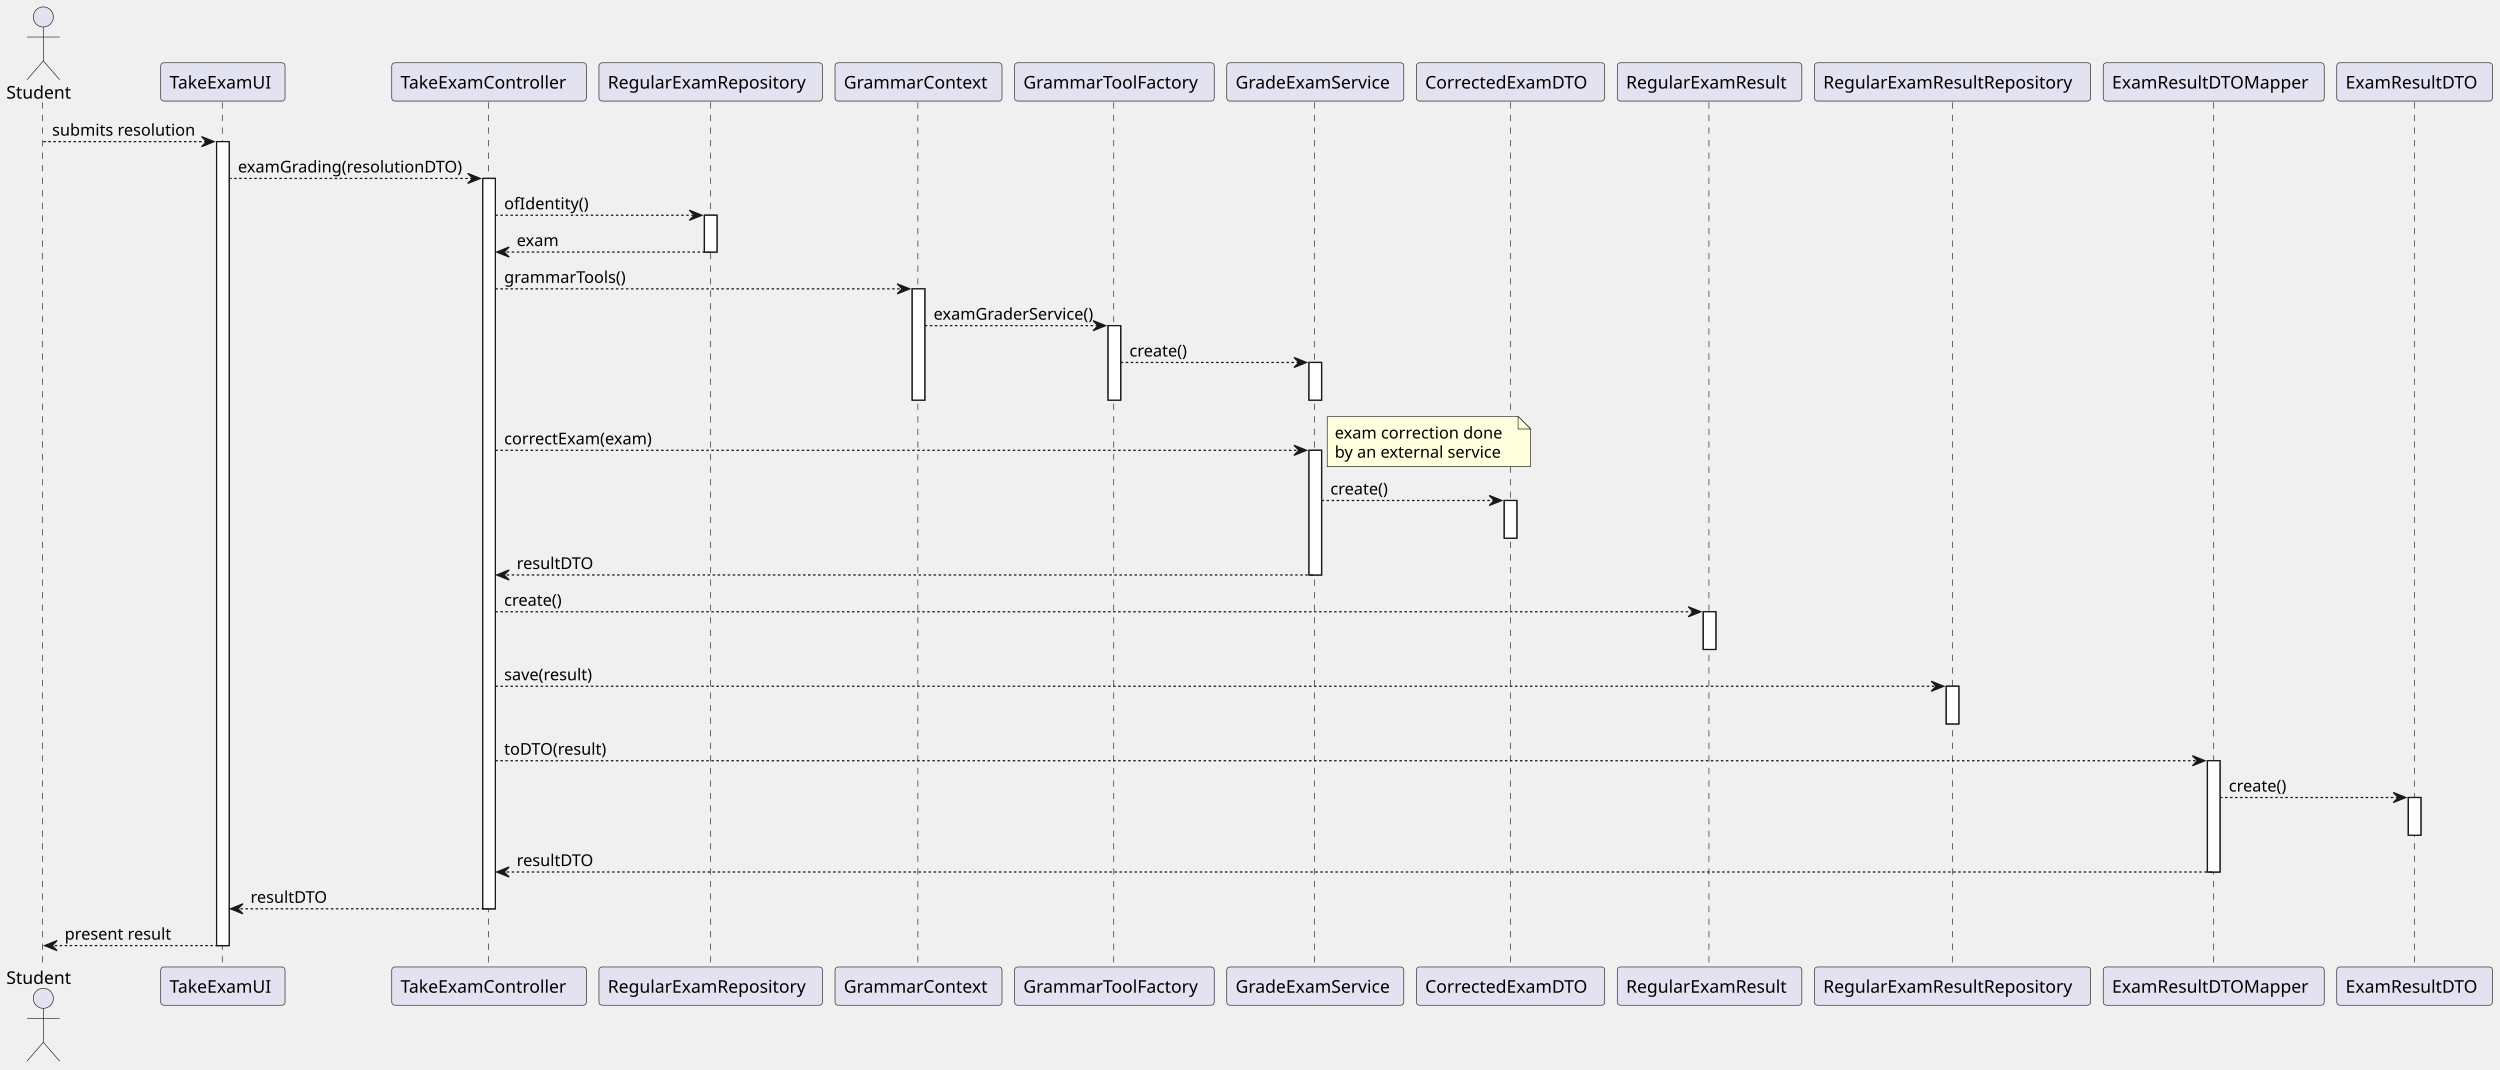
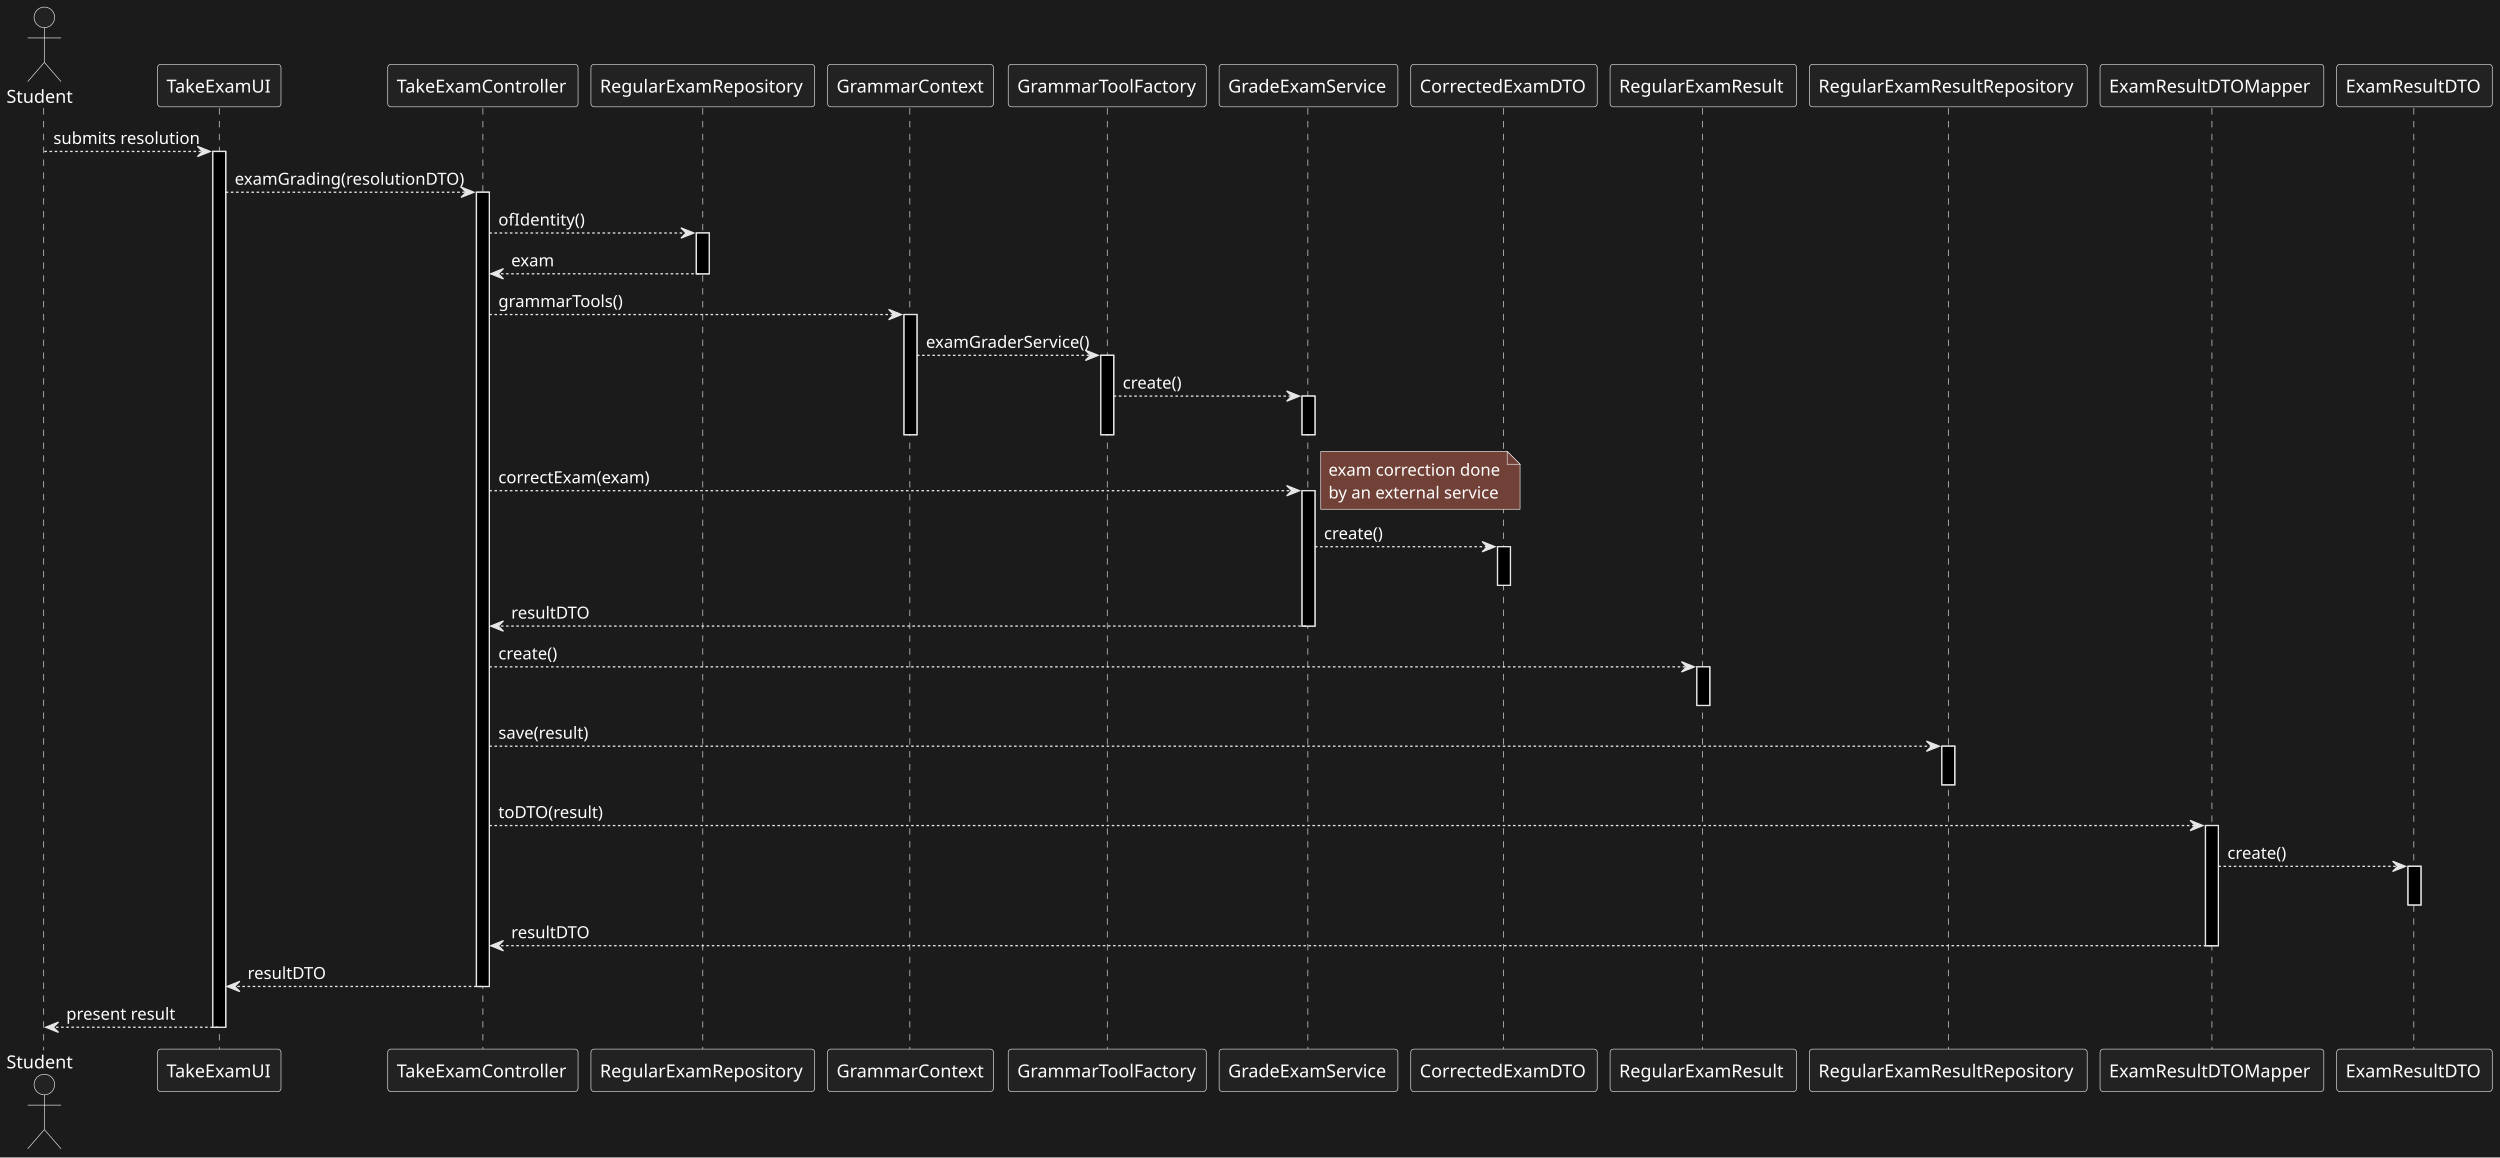
- <svg xmlns="http://www.w3.org/2000/svg" contentStyleType="text/css" height="852px" preserveAspectRatio="none" style="width:1991px;height:852px;background:#FFFFFF;" version="1.1" viewBox="0 0 1991 852" width="1991px" zoomAndPan="magnify">
+ <svg xmlns="http://www.w3.org/2000/svg" contentStyleType="text/css" height="900px" preserveAspectRatio="none" style="width:1944px;height:900px;background:#1B1B1B;" version="1.1" viewBox="0 0 1944 900" width="1944px" zoomAndPan="magnify">
  <defs />
  <g>
-     <rect fill="#FFFFFF" height="640.279" style="stroke:#181818;stroke-width:1.0;" width="10" x="172.5" y="112.799" />
-     <rect fill="#FFFFFF" height="581.658" style="stroke:#181818;stroke-width:1.0;" width="10" x="384.5" y="142.109" />
-     <rect fill="#FFFFFF" height="29.311" style="stroke:#181818;stroke-width:1.0;" width="10" x="561" y="171.42" />
-     <rect fill="#FFFFFF" height="88.621" style="stroke:#181818;stroke-width:1.0;" width="10" x="726.5" y="230.041" />
-     <rect fill="#FFFFFF" height="59.31" style="stroke:#181818;stroke-width:1.0;" width="10" x="882.5" y="259.352" />
-     <rect fill="#FFFFFF" height="30" style="stroke:#181818;stroke-width:1.0;" width="10" x="1042.5" y="288.662" />
-     <rect fill="#FFFFFF" height="99.276" style="stroke:#181818;stroke-width:1.0;" width="10" x="1042.5" y="358.628" />
-     <rect fill="#FFFFFF" height="30" style="stroke:#181818;stroke-width:1.0;" width="10" x="1198" y="398.594" />
-     <rect fill="#FFFFFF" height="30" style="stroke:#181818;stroke-width:1.0;" width="10" x="1356.5" y="487.215" />
-     <rect fill="#FFFFFF" height="30" style="stroke:#181818;stroke-width:1.0;" width="10" x="1550" y="546.525" />
-     <rect fill="#FFFFFF" height="88.621" style="stroke:#181818;stroke-width:1.0;" width="10" x="1758" y="605.836" />
-     <rect fill="#FFFFFF" height="30" style="stroke:#181818;stroke-width:1.0;" width="10" x="1918" y="635.146" />
-     <line style="stroke:#181818;stroke-width:0.5;stroke-dasharray:5.0,5.0;" x1="34" x2="34" y1="81.488" y2="771.078" />
-     <line style="stroke:#181818;stroke-width:0.5;stroke-dasharray:5.0,5.0;" x1="177" x2="177" y1="81.488" y2="771.078" />
-     <line style="stroke:#181818;stroke-width:0.5;stroke-dasharray:5.0,5.0;" x1="389" x2="389" y1="81.488" y2="771.078" />
-     <line style="stroke:#181818;stroke-width:0.5;stroke-dasharray:5.0,5.0;" x1="566" x2="566" y1="81.488" y2="771.078" />
-     <line style="stroke:#181818;stroke-width:0.5;stroke-dasharray:5.0,5.0;" x1="731" x2="731" y1="81.488" y2="771.078" />
-     <line style="stroke:#181818;stroke-width:0.5;stroke-dasharray:5.0,5.0;" x1="887" x2="887" y1="81.488" y2="771.078" />
-     <line style="stroke:#181818;stroke-width:0.5;stroke-dasharray:5.0,5.0;" x1="1047" x2="1047" y1="81.488" y2="771.078" />
-     <line style="stroke:#181818;stroke-width:0.5;stroke-dasharray:5.0,5.0;" x1="1203" x2="1203" y1="81.488" y2="771.078" />
-     <line style="stroke:#181818;stroke-width:0.5;stroke-dasharray:5.0,5.0;" x1="1361" x2="1361" y1="81.488" y2="771.078" />
-     <line style="stroke:#181818;stroke-width:0.5;stroke-dasharray:5.0,5.0;" x1="1555" x2="1555" y1="81.488" y2="771.078" />
-     <line style="stroke:#181818;stroke-width:0.5;stroke-dasharray:5.0,5.0;" x1="1763" x2="1763" y1="81.488" y2="771.078" />
-     <line style="stroke:#181818;stroke-width:0.5;stroke-dasharray:5.0,5.0;" x1="1923" x2="1923" y1="81.488" y2="771.078" />
-     <text fill="#000000" font-family="sans-serif" font-size="14" lengthAdjust="spacing" textLength="53" x="5" y="78.535">Student</text>
-     <ellipse cx="34.5" cy="13.5" fill="#E2E2F0" rx="8" ry="8" style="stroke:#181818;stroke-width:0.5;" />
-     <path d="M34.5,21.5 L34.5,48.5 M21.5,29.5 L47.5,29.5 M34.5,48.5 L21.5,63.5 M34.5,48.5 L47.5,63.5 " fill="none" style="stroke:#181818;stroke-width:0.5;" />
-     <text fill="#000000" font-family="sans-serif" font-size="14" lengthAdjust="spacing" textLength="53" x="5" y="783.613">Student</text>
-     <ellipse cx="34.5" cy="795.066" fill="#E2E2F0" rx="8" ry="8" style="stroke:#181818;stroke-width:0.5;" />
-     <path d="M34.5,803.066 L34.5,830.066 M21.5,811.066 L47.5,811.066 M34.5,830.066 L21.5,845.066 M34.5,830.066 L47.5,845.066 " fill="none" style="stroke:#181818;stroke-width:0.5;" />
-     <rect fill="#E2E2F0" height="30.488" rx="2.5" ry="2.5" style="stroke:#181818;stroke-width:0.5;" width="99" x="128" y="50" />
-     <text fill="#000000" font-family="sans-serif" font-size="14" lengthAdjust="spacing" textLength="85" x="135" y="70.535">TakeExamUI</text>
-     <rect fill="#E2E2F0" height="30.488" rx="2.5" ry="2.5" style="stroke:#181818;stroke-width:0.5;" width="99" x="128" y="770.078" />
-     <text fill="#000000" font-family="sans-serif" font-size="14" lengthAdjust="spacing" textLength="85" x="135" y="790.613">TakeExamUI</text>
-     <rect fill="#E2E2F0" height="30.488" rx="2.5" ry="2.5" style="stroke:#181818;stroke-width:0.5;" width="155" x="312" y="50" />
-     <text fill="#000000" font-family="sans-serif" font-size="14" lengthAdjust="spacing" textLength="141" x="319" y="70.535">TakeExamController</text>
-     <rect fill="#E2E2F0" height="30.488" rx="2.5" ry="2.5" style="stroke:#181818;stroke-width:0.5;" width="155" x="312" y="770.078" />
-     <text fill="#000000" font-family="sans-serif" font-size="14" lengthAdjust="spacing" textLength="141" x="319" y="790.613">TakeExamController</text>
-     <rect fill="#E2E2F0" height="30.488" rx="2.5" ry="2.5" style="stroke:#181818;stroke-width:0.5;" width="178" x="477" y="50" />
-     <text fill="#000000" font-family="sans-serif" font-size="14" lengthAdjust="spacing" textLength="164" x="484" y="70.535">RegularExamRepository</text>
-     <rect fill="#E2E2F0" height="30.488" rx="2.5" ry="2.5" style="stroke:#181818;stroke-width:0.5;" width="178" x="477" y="770.078" />
-     <text fill="#000000" font-family="sans-serif" font-size="14" lengthAdjust="spacing" textLength="164" x="484" y="790.613">RegularExamRepository</text>
-     <rect fill="#E2E2F0" height="30.488" rx="2.5" ry="2.5" style="stroke:#181818;stroke-width:0.5;" width="133" x="665" y="50" />
-     <text fill="#000000" font-family="sans-serif" font-size="14" lengthAdjust="spacing" textLength="119" x="672" y="70.535">GrammarContext</text>
-     <rect fill="#E2E2F0" height="30.488" rx="2.5" ry="2.5" style="stroke:#181818;stroke-width:0.5;" width="133" x="665" y="770.078" />
-     <text fill="#000000" font-family="sans-serif" font-size="14" lengthAdjust="spacing" textLength="119" x="672" y="790.613">GrammarContext</text>
-     <rect fill="#E2E2F0" height="30.488" rx="2.5" ry="2.5" style="stroke:#181818;stroke-width:0.5;" width="159" x="808" y="50" />
-     <text fill="#000000" font-family="sans-serif" font-size="14" lengthAdjust="spacing" textLength="145" x="815" y="70.535">GrammarToolFactory</text>
-     <rect fill="#E2E2F0" height="30.488" rx="2.5" ry="2.5" style="stroke:#181818;stroke-width:0.5;" width="159" x="808" y="770.078" />
-     <text fill="#000000" font-family="sans-serif" font-size="14" lengthAdjust="spacing" textLength="145" x="815" y="790.613">GrammarToolFactory</text>
-     <rect fill="#E2E2F0" height="30.488" rx="2.5" ry="2.5" style="stroke:#181818;stroke-width:0.5;" width="141" x="977" y="50" />
-     <text fill="#000000" font-family="sans-serif" font-size="14" lengthAdjust="spacing" textLength="127" x="984" y="70.535">GradeExamService</text>
-     <rect fill="#E2E2F0" height="30.488" rx="2.5" ry="2.5" style="stroke:#181818;stroke-width:0.5;" width="141" x="977" y="770.078" />
-     <text fill="#000000" font-family="sans-serif" font-size="14" lengthAdjust="spacing" textLength="127" x="984" y="790.613">GradeExamService</text>
-     <rect fill="#E2E2F0" height="30.488" rx="2.5" ry="2.5" style="stroke:#181818;stroke-width:0.5;" width="150" x="1128" y="50" />
-     <text fill="#000000" font-family="sans-serif" font-size="14" lengthAdjust="spacing" textLength="136" x="1135" y="70.535">CorrectedExamDTO</text>
-     <rect fill="#E2E2F0" height="30.488" rx="2.5" ry="2.5" style="stroke:#181818;stroke-width:0.5;" width="150" x="1128" y="770.078" />
-     <text fill="#000000" font-family="sans-serif" font-size="14" lengthAdjust="spacing" textLength="136" x="1135" y="790.613">CorrectedExamDTO</text>
-     <rect fill="#E2E2F0" height="30.488" rx="2.5" ry="2.5" style="stroke:#181818;stroke-width:0.5;" width="147" x="1288" y="50" />
-     <text fill="#000000" font-family="sans-serif" font-size="14" lengthAdjust="spacing" textLength="133" x="1295" y="70.535">RegularExamResult</text>
-     <rect fill="#E2E2F0" height="30.488" rx="2.5" ry="2.5" style="stroke:#181818;stroke-width:0.5;" width="147" x="1288" y="770.078" />
-     <text fill="#000000" font-family="sans-serif" font-size="14" lengthAdjust="spacing" textLength="133" x="1295" y="790.613">RegularExamResult</text>
-     <rect fill="#E2E2F0" height="30.488" rx="2.5" ry="2.5" style="stroke:#181818;stroke-width:0.5;" width="220" x="1445" y="50" />
-     <text fill="#000000" font-family="sans-serif" font-size="14" lengthAdjust="spacing" textLength="206" x="1452" y="70.535">RegularExamResultRepository</text>
-     <rect fill="#E2E2F0" height="30.488" rx="2.5" ry="2.5" style="stroke:#181818;stroke-width:0.5;" width="220" x="1445" y="770.078" />
-     <text fill="#000000" font-family="sans-serif" font-size="14" lengthAdjust="spacing" textLength="206" x="1452" y="790.613">RegularExamResultRepository</text>
-     <rect fill="#E2E2F0" height="30.488" rx="2.5" ry="2.5" style="stroke:#181818;stroke-width:0.5;" width="176" x="1675" y="50" />
-     <text fill="#000000" font-family="sans-serif" font-size="14" lengthAdjust="spacing" textLength="162" x="1682" y="70.535">ExamResultDTOMapper</text>
-     <rect fill="#E2E2F0" height="30.488" rx="2.5" ry="2.5" style="stroke:#181818;stroke-width:0.5;" width="176" x="1675" y="770.078" />
-     <text fill="#000000" font-family="sans-serif" font-size="14" lengthAdjust="spacing" textLength="162" x="1682" y="790.613">ExamResultDTOMapper</text>
-     <rect fill="#E2E2F0" height="30.488" rx="2.5" ry="2.5" style="stroke:#181818;stroke-width:0.5;" width="124" x="1861" y="50" />
-     <text fill="#000000" font-family="sans-serif" font-size="14" lengthAdjust="spacing" textLength="110" x="1868" y="70.535">ExamResultDTO</text>
-     <rect fill="#E2E2F0" height="30.488" rx="2.5" ry="2.5" style="stroke:#181818;stroke-width:0.5;" width="124" x="1861" y="770.078" />
-     <text fill="#000000" font-family="sans-serif" font-size="14" lengthAdjust="spacing" textLength="110" x="1868" y="790.613">ExamResultDTO</text>
-     <rect fill="#FFFFFF" height="640.279" style="stroke:#181818;stroke-width:1.0;" width="10" x="172.5" y="112.799" />
-     <rect fill="#FFFFFF" height="581.658" style="stroke:#181818;stroke-width:1.0;" width="10" x="384.5" y="142.109" />
-     <rect fill="#FFFFFF" height="29.311" style="stroke:#181818;stroke-width:1.0;" width="10" x="561" y="171.42" />
-     <rect fill="#FFFFFF" height="88.621" style="stroke:#181818;stroke-width:1.0;" width="10" x="726.5" y="230.041" />
-     <rect fill="#FFFFFF" height="59.31" style="stroke:#181818;stroke-width:1.0;" width="10" x="882.5" y="259.352" />
-     <rect fill="#FFFFFF" height="30" style="stroke:#181818;stroke-width:1.0;" width="10" x="1042.5" y="288.662" />
-     <rect fill="#FFFFFF" height="99.276" style="stroke:#181818;stroke-width:1.0;" width="10" x="1042.5" y="358.628" />
-     <rect fill="#FFFFFF" height="30" style="stroke:#181818;stroke-width:1.0;" width="10" x="1198" y="398.594" />
-     <rect fill="#FFFFFF" height="30" style="stroke:#181818;stroke-width:1.0;" width="10" x="1356.5" y="487.215" />
-     <rect fill="#FFFFFF" height="30" style="stroke:#181818;stroke-width:1.0;" width="10" x="1550" y="546.525" />
-     <rect fill="#FFFFFF" height="88.621" style="stroke:#181818;stroke-width:1.0;" width="10" x="1758" y="605.836" />
-     <rect fill="#FFFFFF" height="30" style="stroke:#181818;stroke-width:1.0;" width="10" x="1918" y="635.146" />
-     <polygon fill="#181818" points="160.5,108.799,170.5,112.799,160.5,116.799,164.5,112.799" style="stroke:#181818;stroke-width:1.0;" />
-     <line style="stroke:#181818;stroke-width:1.0;stroke-dasharray:2.0,2.0;" x1="34.5" x2="166.5" y1="112.799" y2="112.799" />
-     <text fill="#000000" font-family="sans-serif" font-size="13" lengthAdjust="spacing" textLength="119" x="41.5" y="108.057">submits resolution</text>
-     <polygon fill="#181818" points="372.5,138.109,382.5,142.109,372.5,146.109,376.5,142.109" style="stroke:#181818;stroke-width:1.0;" />
-     <line style="stroke:#181818;stroke-width:1.0;stroke-dasharray:2.0,2.0;" x1="182.5" x2="378.5" y1="142.109" y2="142.109" />
-     <text fill="#000000" font-family="sans-serif" font-size="13" lengthAdjust="spacing" textLength="183" x="189.5" y="137.367">examGrading(resolutionDTO)</text>
-     <polygon fill="#181818" points="549,167.42,559,171.42,549,175.42,553,171.42" style="stroke:#181818;stroke-width:1.0;" />
-     <line style="stroke:#181818;stroke-width:1.0;stroke-dasharray:2.0,2.0;" x1="394.5" x2="555" y1="171.42" y2="171.42" />
-     <text fill="#000000" font-family="sans-serif" font-size="13" lengthAdjust="spacing" textLength="69" x="401.5" y="166.678">ofIdentity()</text>
-     <polygon fill="#181818" points="405.5,196.731,395.5,200.731,405.5,204.731,401.5,200.731" style="stroke:#181818;stroke-width:1.0;" />
-     <line style="stroke:#181818;stroke-width:1.0;stroke-dasharray:2.0,2.0;" x1="399.5" x2="565" y1="200.731" y2="200.731" />
-     <text fill="#000000" font-family="sans-serif" font-size="13" lengthAdjust="spacing" textLength="34" x="411.5" y="195.988">exam</text>
-     <polygon fill="#181818" points="714.5,226.041,724.5,230.041,714.5,234.041,718.5,230.041" style="stroke:#181818;stroke-width:1.0;" />
-     <line style="stroke:#181818;stroke-width:1.0;stroke-dasharray:2.0,2.0;" x1="394.5" x2="720.5" y1="230.041" y2="230.041" />
-     <text fill="#000000" font-family="sans-serif" font-size="13" lengthAdjust="spacing" textLength="99" x="401.5" y="225.299">grammarTools()</text>
-     <polygon fill="#181818" points="870.5,255.352,880.5,259.352,870.5,263.352,874.5,259.352" style="stroke:#181818;stroke-width:1.0;" />
-     <line style="stroke:#181818;stroke-width:1.0;stroke-dasharray:2.0,2.0;" x1="736.5" x2="876.5" y1="259.352" y2="259.352" />
-     <text fill="#000000" font-family="sans-serif" font-size="13" lengthAdjust="spacing" textLength="127" x="743.5" y="254.609">examGraderService()</text>
-     <polygon fill="#181818" points="1030.5,284.662,1040.5,288.662,1030.5,292.662,1034.5,288.662" style="stroke:#181818;stroke-width:1.0;" />
-     <line style="stroke:#181818;stroke-width:1.0;stroke-dasharray:2.0,2.0;" x1="892.5" x2="1036.5" y1="288.662" y2="288.662" />
-     <text fill="#000000" font-family="sans-serif" font-size="13" lengthAdjust="spacing" textLength="46" x="899.5" y="283.92">create()</text>
-     <polygon fill="#181818" points="1030.5,354.628,1040.5,358.628,1030.5,362.628,1034.5,358.628" style="stroke:#181818;stroke-width:1.0;" />
-     <line style="stroke:#181818;stroke-width:1.0;stroke-dasharray:2.0,2.0;" x1="394.5" x2="1036.5" y1="358.628" y2="358.628" />
-     <text fill="#000000" font-family="sans-serif" font-size="13" lengthAdjust="spacing" textLength="120" x="401.5" y="353.886">correctExam(exam)</text>
-     <path d="M1057,331.662 L1057,371.662 L1219,371.662 L1219,341.662 L1209,331.662 L1057,331.662 " fill="#FEFFDD" style="stroke:#181818;stroke-width:0.5;" />
-     <path d="M1209,331.662 L1209,341.662 L1219,341.662 L1209,331.662 " fill="#FEFFDD" style="stroke:#181818;stroke-width:0.5;" />
-     <text fill="#000000" font-family="sans-serif" font-size="13" lengthAdjust="spacing" textLength="137" x="1063" y="349.231">exam correction done</text>
-     <text fill="#000000" font-family="sans-serif" font-size="13" lengthAdjust="spacing" textLength="137" x="1063" y="364.541">by an external service</text>
-     <polygon fill="#181818" points="1186,394.594,1196,398.594,1186,402.594,1190,398.594" style="stroke:#181818;stroke-width:1.0;" />
-     <line style="stroke:#181818;stroke-width:1.0;stroke-dasharray:2.0,2.0;" x1="1052.5" x2="1192" y1="398.594" y2="398.594" />
-     <text fill="#000000" font-family="sans-serif" font-size="13" lengthAdjust="spacing" textLength="46" x="1059.5" y="393.852">create()</text>
-     <polygon fill="#181818" points="405.5,453.904,395.5,457.904,405.5,461.904,401.5,457.904" style="stroke:#181818;stroke-width:1.0;" />
-     <line style="stroke:#181818;stroke-width:1.0;stroke-dasharray:2.0,2.0;" x1="399.5" x2="1046.5" y1="457.904" y2="457.904" />
-     <text fill="#000000" font-family="sans-serif" font-size="13" lengthAdjust="spacing" textLength="64" x="411.5" y="453.162">resultDTO</text>
-     <polygon fill="#181818" points="1344.5,483.215,1354.5,487.215,1344.5,491.215,1348.5,487.215" style="stroke:#181818;stroke-width:1.0;" />
-     <line style="stroke:#181818;stroke-width:1.0;stroke-dasharray:2.0,2.0;" x1="394.5" x2="1350.5" y1="487.215" y2="487.215" />
-     <text fill="#000000" font-family="sans-serif" font-size="13" lengthAdjust="spacing" textLength="46" x="401.5" y="482.473">create()</text>
-     <polygon fill="#181818" points="1538,542.525,1548,546.525,1538,550.525,1542,546.525" style="stroke:#181818;stroke-width:1.0;" />
-     <line style="stroke:#181818;stroke-width:1.0;stroke-dasharray:2.0,2.0;" x1="394.5" x2="1544" y1="546.525" y2="546.525" />
-     <text fill="#000000" font-family="sans-serif" font-size="13" lengthAdjust="spacing" textLength="72" x="401.5" y="541.783">save(result)</text>
-     <polygon fill="#181818" points="1746,601.836,1756,605.836,1746,609.836,1750,605.836" style="stroke:#181818;stroke-width:1.0;" />
-     <line style="stroke:#181818;stroke-width:1.0;stroke-dasharray:2.0,2.0;" x1="394.5" x2="1752" y1="605.836" y2="605.836" />
-     <text fill="#000000" font-family="sans-serif" font-size="13" lengthAdjust="spacing" textLength="85" x="401.5" y="601.094">toDTO(result)</text>
-     <polygon fill="#181818" points="1906,631.146,1916,635.146,1906,639.146,1910,635.146" style="stroke:#181818;stroke-width:1.0;" />
-     <line style="stroke:#181818;stroke-width:1.0;stroke-dasharray:2.0,2.0;" x1="1768" x2="1912" y1="635.146" y2="635.146" />
-     <text fill="#000000" font-family="sans-serif" font-size="13" lengthAdjust="spacing" textLength="46" x="1775" y="630.404">create()</text>
-     <polygon fill="#181818" points="405.5,690.457,395.5,694.457,405.5,698.457,401.5,694.457" style="stroke:#181818;stroke-width:1.0;" />
-     <line style="stroke:#181818;stroke-width:1.0;stroke-dasharray:2.0,2.0;" x1="399.5" x2="1762" y1="694.457" y2="694.457" />
-     <text fill="#000000" font-family="sans-serif" font-size="13" lengthAdjust="spacing" textLength="64" x="411.5" y="689.715">resultDTO</text>
-     <polygon fill="#181818" points="193.5,719.768,183.5,723.768,193.5,727.768,189.5,723.768" style="stroke:#181818;stroke-width:1.0;" />
-     <line style="stroke:#181818;stroke-width:1.0;stroke-dasharray:2.0,2.0;" x1="187.5" x2="388.5" y1="723.768" y2="723.768" />
-     <text fill="#000000" font-family="sans-serif" font-size="13" lengthAdjust="spacing" textLength="64" x="199.5" y="719.025">resultDTO</text>
-     <polygon fill="#181818" points="45.5,749.078,35.5,753.078,45.5,757.078,41.5,753.078" style="stroke:#181818;stroke-width:1.0;" />
-     <line style="stroke:#181818;stroke-width:1.0;stroke-dasharray:2.0,2.0;" x1="39.5" x2="176.5" y1="753.078" y2="753.078" />
-     <text fill="#000000" font-family="sans-serif" font-size="13" lengthAdjust="spacing" textLength="87" x="51.5" y="748.336">present result</text>
+     <rect fill="#1B1B1B" height="900" style="stroke:none;stroke-width:1.0;" width="1944" x="0" y="0" />
+     <rect fill="#000000" height="681.002" style="stroke:#E7E7E7;stroke-width:1.0;" width="10" x="165.5" y="117.774" />
+     <rect fill="#000000" height="617.59" style="stroke:#E7E7E7;stroke-width:1.0;" width="10" x="370.5" y="149.48" />
+     <rect fill="#000000" height="31.706" style="stroke:#E7E7E7;stroke-width:1.0;" width="10" x="541.5" y="181.186" />
+     <rect fill="#000000" height="93.412" style="stroke:#E7E7E7;stroke-width:1.0;" width="10" x="703" y="244.598" />
+     <rect fill="#000000" height="61.706" style="stroke:#E7E7E7;stroke-width:1.0;" width="10" x="856" y="276.304" />
+     <rect fill="#000000" height="30" style="stroke:#E7E7E7;stroke-width:1.0;" width="10" x="1012.5" y="308.01" />
+     <rect fill="#000000" height="105.265" style="stroke:#E7E7E7;stroke-width:1.0;" width="10" x="1012.5" y="381.569" />
+     <rect fill="#000000" height="30" style="stroke:#E7E7E7;stroke-width:1.0;" width="10" x="1164.5" y="425.128" />
+     <rect fill="#000000" height="30" style="stroke:#E7E7E7;stroke-width:1.0;" width="10" x="1319.5" y="518.54" />
+     <rect fill="#000000" height="30" style="stroke:#E7E7E7;stroke-width:1.0;" width="10" x="1510" y="580.246" />
+     <rect fill="#000000" height="93.412" style="stroke:#E7E7E7;stroke-width:1.0;" width="10" x="1715" y="641.952" />
+     <rect fill="#000000" height="30" style="stroke:#E7E7E7;stroke-width:1.0;" width="10" x="1872.5" y="673.658" />
+     <line style="stroke:#E7E7E7;stroke-width:0.5;stroke-dasharray:5.0,5.0;" x1="34" x2="34" y1="84.068" y2="816.776" />
+     <line style="stroke:#E7E7E7;stroke-width:0.5;stroke-dasharray:5.0,5.0;" x1="170.5" x2="170.5" y1="84.068" y2="816.776" />
+     <line style="stroke:#E7E7E7;stroke-width:0.5;stroke-dasharray:5.0,5.0;" x1="375.5" x2="375.5" y1="84.068" y2="816.776" />
+     <line style="stroke:#E7E7E7;stroke-width:0.5;stroke-dasharray:5.0,5.0;" x1="546.5" x2="546.5" y1="84.068" y2="816.776" />
+     <line style="stroke:#E7E7E7;stroke-width:0.5;stroke-dasharray:5.0,5.0;" x1="707.5" x2="707.5" y1="84.068" y2="816.776" />
+     <line style="stroke:#E7E7E7;stroke-width:0.5;stroke-dasharray:5.0,5.0;" x1="861" x2="861" y1="84.068" y2="816.776" />
+     <line style="stroke:#E7E7E7;stroke-width:0.5;stroke-dasharray:5.0,5.0;" x1="1017" x2="1017" y1="84.068" y2="816.776" />
+     <line style="stroke:#E7E7E7;stroke-width:0.5;stroke-dasharray:5.0,5.0;" x1="1169" x2="1169" y1="84.068" y2="816.776" />
+     <line style="stroke:#E7E7E7;stroke-width:0.5;stroke-dasharray:5.0,5.0;" x1="1324" x2="1324" y1="84.068" y2="816.776" />
+     <line style="stroke:#E7E7E7;stroke-width:0.5;stroke-dasharray:5.0,5.0;" x1="1515" x2="1515" y1="84.068" y2="816.776" />
+     <line style="stroke:#E7E7E7;stroke-width:0.5;stroke-dasharray:5.0,5.0;" x1="1720" x2="1720" y1="84.068" y2="816.776" />
+     <line style="stroke:#E7E7E7;stroke-width:0.5;stroke-dasharray:5.0,5.0;" x1="1877" x2="1877" y1="84.068" y2="816.776" />
+     <text fill="#FFFFFF" font-family="sans-serif" font-size="14" lengthAdjust="spacing" textLength="53" x="5" y="79.966">Student</text>
+     <ellipse cx="34.5" cy="13.5" fill="#222222" rx="8" ry="8" style="stroke:#E7E7E7;stroke-width:0.5;" />
+     <path d="M34.5,21.5 L34.5,48.5 M21.5,29.5 L47.5,29.5 M34.5,48.5 L21.5,63.5 M34.5,48.5 L47.5,63.5 " fill="none" style="stroke:#E7E7E7;stroke-width:0.5;" />
+     <text fill="#FFFFFF" font-family="sans-serif" font-size="14" lengthAdjust="spacing" textLength="53" x="5" y="830.742">Student</text>
+     <ellipse cx="34.5" cy="843.344" fill="#222222" rx="8" ry="8" style="stroke:#E7E7E7;stroke-width:0.5;" />
+     <path d="M34.5,851.344 L34.5,878.344 M21.5,859.344 L47.5,859.344 M34.5,878.344 L21.5,893.344 M34.5,878.344 L47.5,893.344 " fill="none" style="stroke:#E7E7E7;stroke-width:0.5;" />
+     <rect fill="#222222" height="33.068" rx="2.5" ry="2.5" style="stroke:#E7E7E7;stroke-width:0.5;" width="96" x="122.5" y="50" />
+     <text fill="#FFFFFF" font-family="sans-serif" font-size="14" lengthAdjust="spacing" textLength="82" x="129.5" y="71.966">TakeExamUI</text>
+     <rect fill="#222222" height="33.068" rx="2.5" ry="2.5" style="stroke:#E7E7E7;stroke-width:0.5;" width="96" x="122.5" y="815.776" />
+     <text fill="#FFFFFF" font-family="sans-serif" font-size="14" lengthAdjust="spacing" textLength="82" x="129.5" y="837.742">TakeExamUI</text>
+     <rect fill="#222222" height="33.068" rx="2.5" ry="2.5" style="stroke:#E7E7E7;stroke-width:0.5;" width="148" x="301.5" y="50" />
+     <text fill="#FFFFFF" font-family="sans-serif" font-size="14" lengthAdjust="spacing" textLength="134" x="308.5" y="71.966">TakeExamController</text>
+     <rect fill="#222222" height="33.068" rx="2.5" ry="2.5" style="stroke:#E7E7E7;stroke-width:0.5;" width="148" x="301.5" y="815.776" />
+     <text fill="#FFFFFF" font-family="sans-serif" font-size="14" lengthAdjust="spacing" textLength="134" x="308.5" y="837.742">TakeExamController</text>
+     <rect fill="#222222" height="33.068" rx="2.5" ry="2.5" style="stroke:#E7E7E7;stroke-width:0.5;" width="174" x="459.5" y="50" />
+     <text fill="#FFFFFF" font-family="sans-serif" font-size="14" lengthAdjust="spacing" textLength="160" x="466.5" y="71.966">RegularExamRepository</text>
+     <rect fill="#222222" height="33.068" rx="2.5" ry="2.5" style="stroke:#E7E7E7;stroke-width:0.5;" width="174" x="459.5" y="815.776" />
+     <text fill="#FFFFFF" font-family="sans-serif" font-size="14" lengthAdjust="spacing" textLength="160" x="466.5" y="837.742">RegularExamRepository</text>
+     <rect fill="#222222" height="33.068" rx="2.5" ry="2.5" style="stroke:#E7E7E7;stroke-width:0.5;" width="129" x="643.5" y="50" />
+     <text fill="#FFFFFF" font-family="sans-serif" font-size="14" lengthAdjust="spacing" textLength="115" x="650.5" y="71.966">GrammarContext</text>
+     <rect fill="#222222" height="33.068" rx="2.5" ry="2.5" style="stroke:#E7E7E7;stroke-width:0.5;" width="129" x="643.5" y="815.776" />
+     <text fill="#FFFFFF" font-family="sans-serif" font-size="14" lengthAdjust="spacing" textLength="115" x="650.5" y="837.742">GrammarContext</text>
+     <rect fill="#222222" height="33.068" rx="2.5" ry="2.5" style="stroke:#E7E7E7;stroke-width:0.5;" width="154" x="784" y="50" />
+     <text fill="#FFFFFF" font-family="sans-serif" font-size="14" lengthAdjust="spacing" textLength="140" x="791" y="71.966">GrammarToolFactory</text>
+     <rect fill="#222222" height="33.068" rx="2.5" ry="2.5" style="stroke:#E7E7E7;stroke-width:0.5;" width="154" x="784" y="815.776" />
+     <text fill="#FFFFFF" font-family="sans-serif" font-size="14" lengthAdjust="spacing" textLength="140" x="791" y="837.742">GrammarToolFactory</text>
+     <rect fill="#222222" height="33.068" rx="2.5" ry="2.5" style="stroke:#E7E7E7;stroke-width:0.5;" width="139" x="948" y="50" />
+     <text fill="#FFFFFF" font-family="sans-serif" font-size="14" lengthAdjust="spacing" textLength="125" x="955" y="71.966">GradeExamService</text>
+     <rect fill="#222222" height="33.068" rx="2.5" ry="2.5" style="stroke:#E7E7E7;stroke-width:0.5;" width="139" x="948" y="815.776" />
+     <text fill="#FFFFFF" font-family="sans-serif" font-size="14" lengthAdjust="spacing" textLength="125" x="955" y="837.742">GradeExamService</text>
+     <rect fill="#222222" height="33.068" rx="2.5" ry="2.5" style="stroke:#E7E7E7;stroke-width:0.5;" width="145" x="1097" y="50" />
+     <text fill="#FFFFFF" font-family="sans-serif" font-size="14" lengthAdjust="spacing" textLength="131" x="1104" y="71.966">CorrectedExamDTO</text>
+     <rect fill="#222222" height="33.068" rx="2.5" ry="2.5" style="stroke:#E7E7E7;stroke-width:0.5;" width="145" x="1097" y="815.776" />
+     <text fill="#FFFFFF" font-family="sans-serif" font-size="14" lengthAdjust="spacing" textLength="131" x="1104" y="837.742">CorrectedExamDTO</text>
+     <rect fill="#222222" height="33.068" rx="2.5" ry="2.5" style="stroke:#E7E7E7;stroke-width:0.5;" width="145" x="1252" y="50" />
+     <text fill="#FFFFFF" font-family="sans-serif" font-size="14" lengthAdjust="spacing" textLength="131" x="1259" y="71.966">RegularExamResult</text>
+     <rect fill="#222222" height="33.068" rx="2.5" ry="2.5" style="stroke:#E7E7E7;stroke-width:0.5;" width="145" x="1252" y="815.776" />
+     <text fill="#FFFFFF" font-family="sans-serif" font-size="14" lengthAdjust="spacing" textLength="131" x="1259" y="837.742">RegularExamResult</text>
+     <rect fill="#222222" height="33.068" rx="2.5" ry="2.5" style="stroke:#E7E7E7;stroke-width:0.5;" width="216" x="1407" y="50" />
+     <text fill="#FFFFFF" font-family="sans-serif" font-size="14" lengthAdjust="spacing" textLength="202" x="1414" y="71.966">RegularExamResultRepository</text>
+     <rect fill="#222222" height="33.068" rx="2.5" ry="2.5" style="stroke:#E7E7E7;stroke-width:0.5;" width="216" x="1407" y="815.776" />
+     <text fill="#FFFFFF" font-family="sans-serif" font-size="14" lengthAdjust="spacing" textLength="202" x="1414" y="837.742">RegularExamResultRepository</text>
+     <rect fill="#222222" height="33.068" rx="2.5" ry="2.5" style="stroke:#E7E7E7;stroke-width:0.5;" width="174" x="1633" y="50" />
+     <text fill="#FFFFFF" font-family="sans-serif" font-size="14" lengthAdjust="spacing" textLength="160" x="1640" y="71.966">ExamResultDTOMapper</text>
+     <rect fill="#222222" height="33.068" rx="2.5" ry="2.5" style="stroke:#E7E7E7;stroke-width:0.5;" width="174" x="1633" y="815.776" />
+     <text fill="#FFFFFF" font-family="sans-serif" font-size="14" lengthAdjust="spacing" textLength="160" x="1640" y="837.742">ExamResultDTOMapper</text>
+     <rect fill="#222222" height="33.068" rx="2.5" ry="2.5" style="stroke:#E7E7E7;stroke-width:0.5;" width="121" x="1817" y="50" />
+     <text fill="#FFFFFF" font-family="sans-serif" font-size="14" lengthAdjust="spacing" textLength="107" x="1824" y="71.966">ExamResultDTO</text>
+     <rect fill="#222222" height="33.068" rx="2.5" ry="2.5" style="stroke:#E7E7E7;stroke-width:0.5;" width="121" x="1817" y="815.776" />
+     <text fill="#FFFFFF" font-family="sans-serif" font-size="14" lengthAdjust="spacing" textLength="107" x="1824" y="837.742">ExamResultDTO</text>
+     <rect fill="#000000" height="681.002" style="stroke:#E7E7E7;stroke-width:1.0;" width="10" x="165.5" y="117.774" />
+     <rect fill="#000000" height="617.59" style="stroke:#E7E7E7;stroke-width:1.0;" width="10" x="370.5" y="149.48" />
+     <rect fill="#000000" height="31.706" style="stroke:#E7E7E7;stroke-width:1.0;" width="10" x="541.5" y="181.186" />
+     <rect fill="#000000" height="93.412" style="stroke:#E7E7E7;stroke-width:1.0;" width="10" x="703" y="244.598" />
+     <rect fill="#000000" height="61.706" style="stroke:#E7E7E7;stroke-width:1.0;" width="10" x="856" y="276.304" />
+     <rect fill="#000000" height="30" style="stroke:#E7E7E7;stroke-width:1.0;" width="10" x="1012.5" y="308.01" />
+     <rect fill="#000000" height="105.265" style="stroke:#E7E7E7;stroke-width:1.0;" width="10" x="1012.5" y="381.569" />
+     <rect fill="#000000" height="30" style="stroke:#E7E7E7;stroke-width:1.0;" width="10" x="1164.5" y="425.128" />
+     <rect fill="#000000" height="30" style="stroke:#E7E7E7;stroke-width:1.0;" width="10" x="1319.5" y="518.54" />
+     <rect fill="#000000" height="30" style="stroke:#E7E7E7;stroke-width:1.0;" width="10" x="1510" y="580.246" />
+     <rect fill="#000000" height="93.412" style="stroke:#E7E7E7;stroke-width:1.0;" width="10" x="1715" y="641.952" />
+     <rect fill="#000000" height="30" style="stroke:#E7E7E7;stroke-width:1.0;" width="10" x="1872.5" y="673.658" />
+     <polygon fill="#E7E7E7" points="153.5,113.774,163.5,117.774,153.5,121.774,157.5,117.774" style="stroke:#E7E7E7;stroke-width:1.0;" />
+     <line style="stroke:#E7E7E7;stroke-width:1.0;stroke-dasharray:2.0,2.0;" x1="34.5" x2="159.5" y1="117.774" y2="117.774" />
+     <text fill="#FFFFFF" font-family="sans-serif" font-size="13" lengthAdjust="spacing" textLength="112" x="41.5" y="111.965">submits resolution</text>
+     <polygon fill="#E7E7E7" points="358.5,145.48,368.5,149.48,358.5,153.48,362.5,149.48" style="stroke:#E7E7E7;stroke-width:1.0;" />
+     <line style="stroke:#E7E7E7;stroke-width:1.0;stroke-dasharray:2.0,2.0;" x1="175.5" x2="364.5" y1="149.48" y2="149.48" />
+     <text fill="#FFFFFF" font-family="sans-serif" font-size="13" lengthAdjust="spacing" textLength="176" x="182.5" y="143.671">examGrading(resolutionDTO)</text>
+     <polygon fill="#E7E7E7" points="529.5,177.186,539.5,181.186,529.5,185.186,533.5,181.186" style="stroke:#E7E7E7;stroke-width:1.0;" />
+     <line style="stroke:#E7E7E7;stroke-width:1.0;stroke-dasharray:2.0,2.0;" x1="380.5" x2="535.5" y1="181.186" y2="181.186" />
+     <text fill="#FFFFFF" font-family="sans-serif" font-size="13" lengthAdjust="spacing" textLength="67" x="387.5" y="175.377">ofIdentity()</text>
+     <polygon fill="#E7E7E7" points="391.5,208.892,381.5,212.892,391.5,216.892,387.5,212.892" style="stroke:#E7E7E7;stroke-width:1.0;" />
+     <line style="stroke:#E7E7E7;stroke-width:1.0;stroke-dasharray:2.0,2.0;" x1="385.5" x2="545.5" y1="212.892" y2="212.892" />
+     <text fill="#FFFFFF" font-family="sans-serif" font-size="13" lengthAdjust="spacing" textLength="33" x="397.5" y="207.083">exam</text>
+     <polygon fill="#E7E7E7" points="691,240.598,701,244.598,691,248.598,695,244.598" style="stroke:#E7E7E7;stroke-width:1.0;" />
+     <line style="stroke:#E7E7E7;stroke-width:1.0;stroke-dasharray:2.0,2.0;" x1="380.5" x2="697" y1="244.598" y2="244.598" />
+     <text fill="#FFFFFF" font-family="sans-serif" font-size="13" lengthAdjust="spacing" textLength="96" x="387.5" y="238.789">grammarTools()</text>
+     <polygon fill="#E7E7E7" points="844,272.304,854,276.304,844,280.304,848,276.304" style="stroke:#E7E7E7;stroke-width:1.0;" />
+     <line style="stroke:#E7E7E7;stroke-width:1.0;stroke-dasharray:2.0,2.0;" x1="713" x2="850" y1="276.304" y2="276.304" />
+     <text fill="#FFFFFF" font-family="sans-serif" font-size="13" lengthAdjust="spacing" textLength="124" x="720" y="270.495">examGraderService()</text>
+     <polygon fill="#E7E7E7" points="1000.5,304.01,1010.5,308.01,1000.5,312.01,1004.5,308.01" style="stroke:#E7E7E7;stroke-width:1.0;" />
+     <line style="stroke:#E7E7E7;stroke-width:1.0;stroke-dasharray:2.0,2.0;" x1="866" x2="1006.5" y1="308.01" y2="308.01" />
+     <text fill="#FFFFFF" font-family="sans-serif" font-size="13" lengthAdjust="spacing" textLength="45" x="873" y="302.201">create()</text>
+     <polygon fill="#E7E7E7" points="1000.5,377.569,1010.5,381.569,1000.5,385.569,1004.5,381.569" style="stroke:#E7E7E7;stroke-width:1.0;" />
+     <line style="stroke:#E7E7E7;stroke-width:1.0;stroke-dasharray:2.0,2.0;" x1="380.5" x2="1006.5" y1="381.569" y2="381.569" />
+     <text fill="#FFFFFF" font-family="sans-serif" font-size="13" lengthAdjust="spacing" textLength="116" x="387.5" y="375.76">correctExam(exam)</text>
+     <path d="M1027,351.01 L1027,396.01 L1182,396.01 L1182,361.01 L1172,351.01 L1027,351.01 " fill="#714137" style="stroke:#E7E7E7;stroke-width:0.5;" />
+     <path d="M1172,351.01 L1172,361.01 L1182,361.01 L1172,351.01 " fill="#714137" style="stroke:#E7E7E7;stroke-width:0.5;" />
+     <text fill="#FFFFFF" font-family="sans-serif" font-size="13" lengthAdjust="spacing" textLength="131" x="1033" y="369.907">exam correction done</text>
+     <text fill="#FFFFFF" font-family="sans-serif" font-size="13" lengthAdjust="spacing" textLength="129" x="1033" y="387.613">by an external service</text>
+     <polygon fill="#E7E7E7" points="1152.5,421.128,1162.5,425.128,1152.5,429.128,1156.5,425.128" style="stroke:#E7E7E7;stroke-width:1.0;" />
+     <line style="stroke:#E7E7E7;stroke-width:1.0;stroke-dasharray:2.0,2.0;" x1="1022.5" x2="1158.5" y1="425.128" y2="425.128" />
+     <text fill="#FFFFFF" font-family="sans-serif" font-size="13" lengthAdjust="spacing" textLength="45" x="1029.5" y="419.319">create()</text>
+     <polygon fill="#E7E7E7" points="391.5,482.834,381.5,486.834,391.5,490.834,387.5,486.834" style="stroke:#E7E7E7;stroke-width:1.0;" />
+     <line style="stroke:#E7E7E7;stroke-width:1.0;stroke-dasharray:2.0,2.0;" x1="385.5" x2="1016.5" y1="486.834" y2="486.834" />
+     <text fill="#FFFFFF" font-family="sans-serif" font-size="13" lengthAdjust="spacing" textLength="60" x="397.5" y="481.025">resultDTO</text>
+     <polygon fill="#E7E7E7" points="1307.5,514.54,1317.5,518.54,1307.5,522.54,1311.5,518.54" style="stroke:#E7E7E7;stroke-width:1.0;" />
+     <line style="stroke:#E7E7E7;stroke-width:1.0;stroke-dasharray:2.0,2.0;" x1="380.5" x2="1313.5" y1="518.54" y2="518.54" />
+     <text fill="#FFFFFF" font-family="sans-serif" font-size="13" lengthAdjust="spacing" textLength="45" x="387.5" y="512.731">create()</text>
+     <polygon fill="#E7E7E7" points="1498,576.246,1508,580.246,1498,584.246,1502,580.246" style="stroke:#E7E7E7;stroke-width:1.0;" />
+     <line style="stroke:#E7E7E7;stroke-width:1.0;stroke-dasharray:2.0,2.0;" x1="380.5" x2="1504" y1="580.246" y2="580.246" />
+     <text fill="#FFFFFF" font-family="sans-serif" font-size="13" lengthAdjust="spacing" textLength="69" x="387.5" y="574.437">save(result)</text>
+     <polygon fill="#E7E7E7" points="1703,637.952,1713,641.952,1703,645.952,1707,641.952" style="stroke:#E7E7E7;stroke-width:1.0;" />
+     <line style="stroke:#E7E7E7;stroke-width:1.0;stroke-dasharray:2.0,2.0;" x1="380.5" x2="1709" y1="641.952" y2="641.952" />
+     <text fill="#FFFFFF" font-family="sans-serif" font-size="13" lengthAdjust="spacing" textLength="81" x="387.5" y="636.143">toDTO(result)</text>
+     <polygon fill="#E7E7E7" points="1860.5,669.658,1870.5,673.658,1860.5,677.658,1864.5,673.658" style="stroke:#E7E7E7;stroke-width:1.0;" />
+     <line style="stroke:#E7E7E7;stroke-width:1.0;stroke-dasharray:2.0,2.0;" x1="1725" x2="1866.5" y1="673.658" y2="673.658" />
+     <text fill="#FFFFFF" font-family="sans-serif" font-size="13" lengthAdjust="spacing" textLength="45" x="1732" y="667.849">create()</text>
+     <polygon fill="#E7E7E7" points="391.5,731.364,381.5,735.364,391.5,739.364,387.5,735.364" style="stroke:#E7E7E7;stroke-width:1.0;" />
+     <line style="stroke:#E7E7E7;stroke-width:1.0;stroke-dasharray:2.0,2.0;" x1="385.5" x2="1719" y1="735.364" y2="735.364" />
+     <text fill="#FFFFFF" font-family="sans-serif" font-size="13" lengthAdjust="spacing" textLength="60" x="397.5" y="729.555">resultDTO</text>
+     <polygon fill="#E7E7E7" points="186.5,763.07,176.5,767.07,186.5,771.07,182.5,767.07" style="stroke:#E7E7E7;stroke-width:1.0;" />
+     <line style="stroke:#E7E7E7;stroke-width:1.0;stroke-dasharray:2.0,2.0;" x1="180.5" x2="374.5" y1="767.07" y2="767.07" />
+     <text fill="#FFFFFF" font-family="sans-serif" font-size="13" lengthAdjust="spacing" textLength="60" x="192.5" y="761.261">resultDTO</text>
+     <polygon fill="#E7E7E7" points="45.5,794.776,35.5,798.776,45.5,802.776,41.5,798.776" style="stroke:#E7E7E7;stroke-width:1.0;" />
+     <line style="stroke:#E7E7E7;stroke-width:1.0;stroke-dasharray:2.0,2.0;" x1="39.5" x2="169.5" y1="798.776" y2="798.776" />
+     <text fill="#FFFFFF" font-family="sans-serif" font-size="13" lengthAdjust="spacing" textLength="83" x="51.5" y="792.967">present result</text>
  </g>
</svg>
